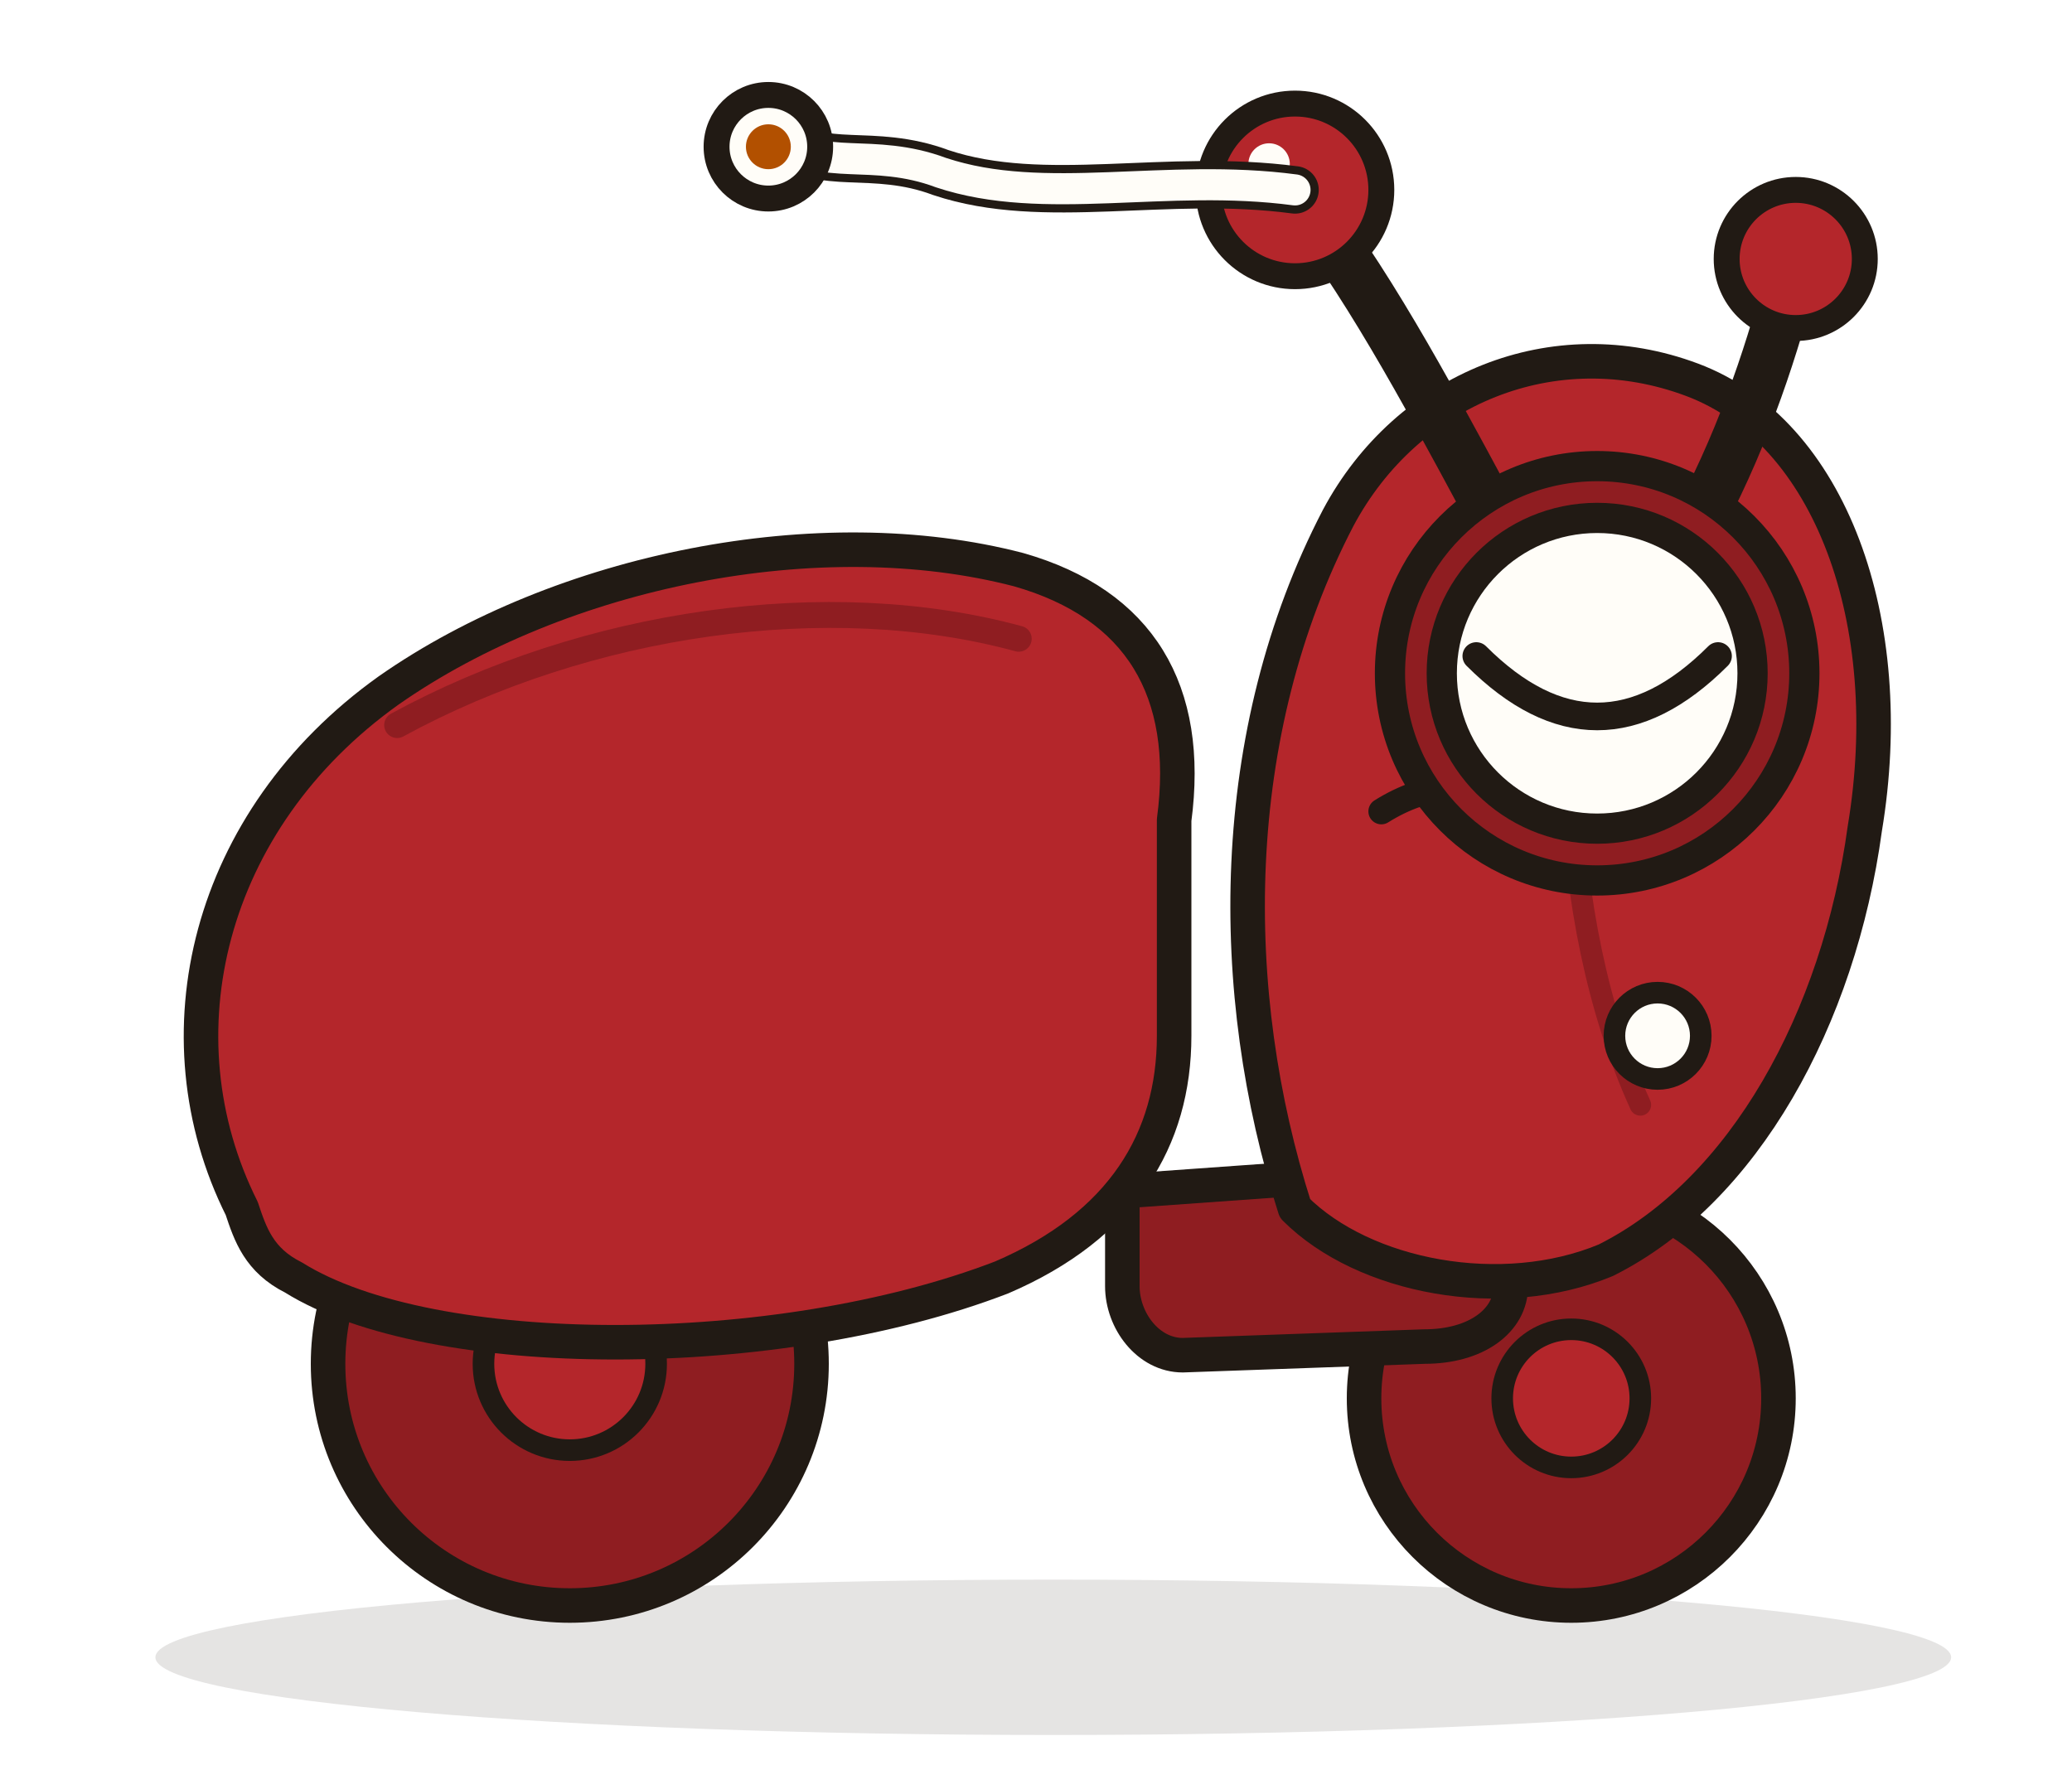
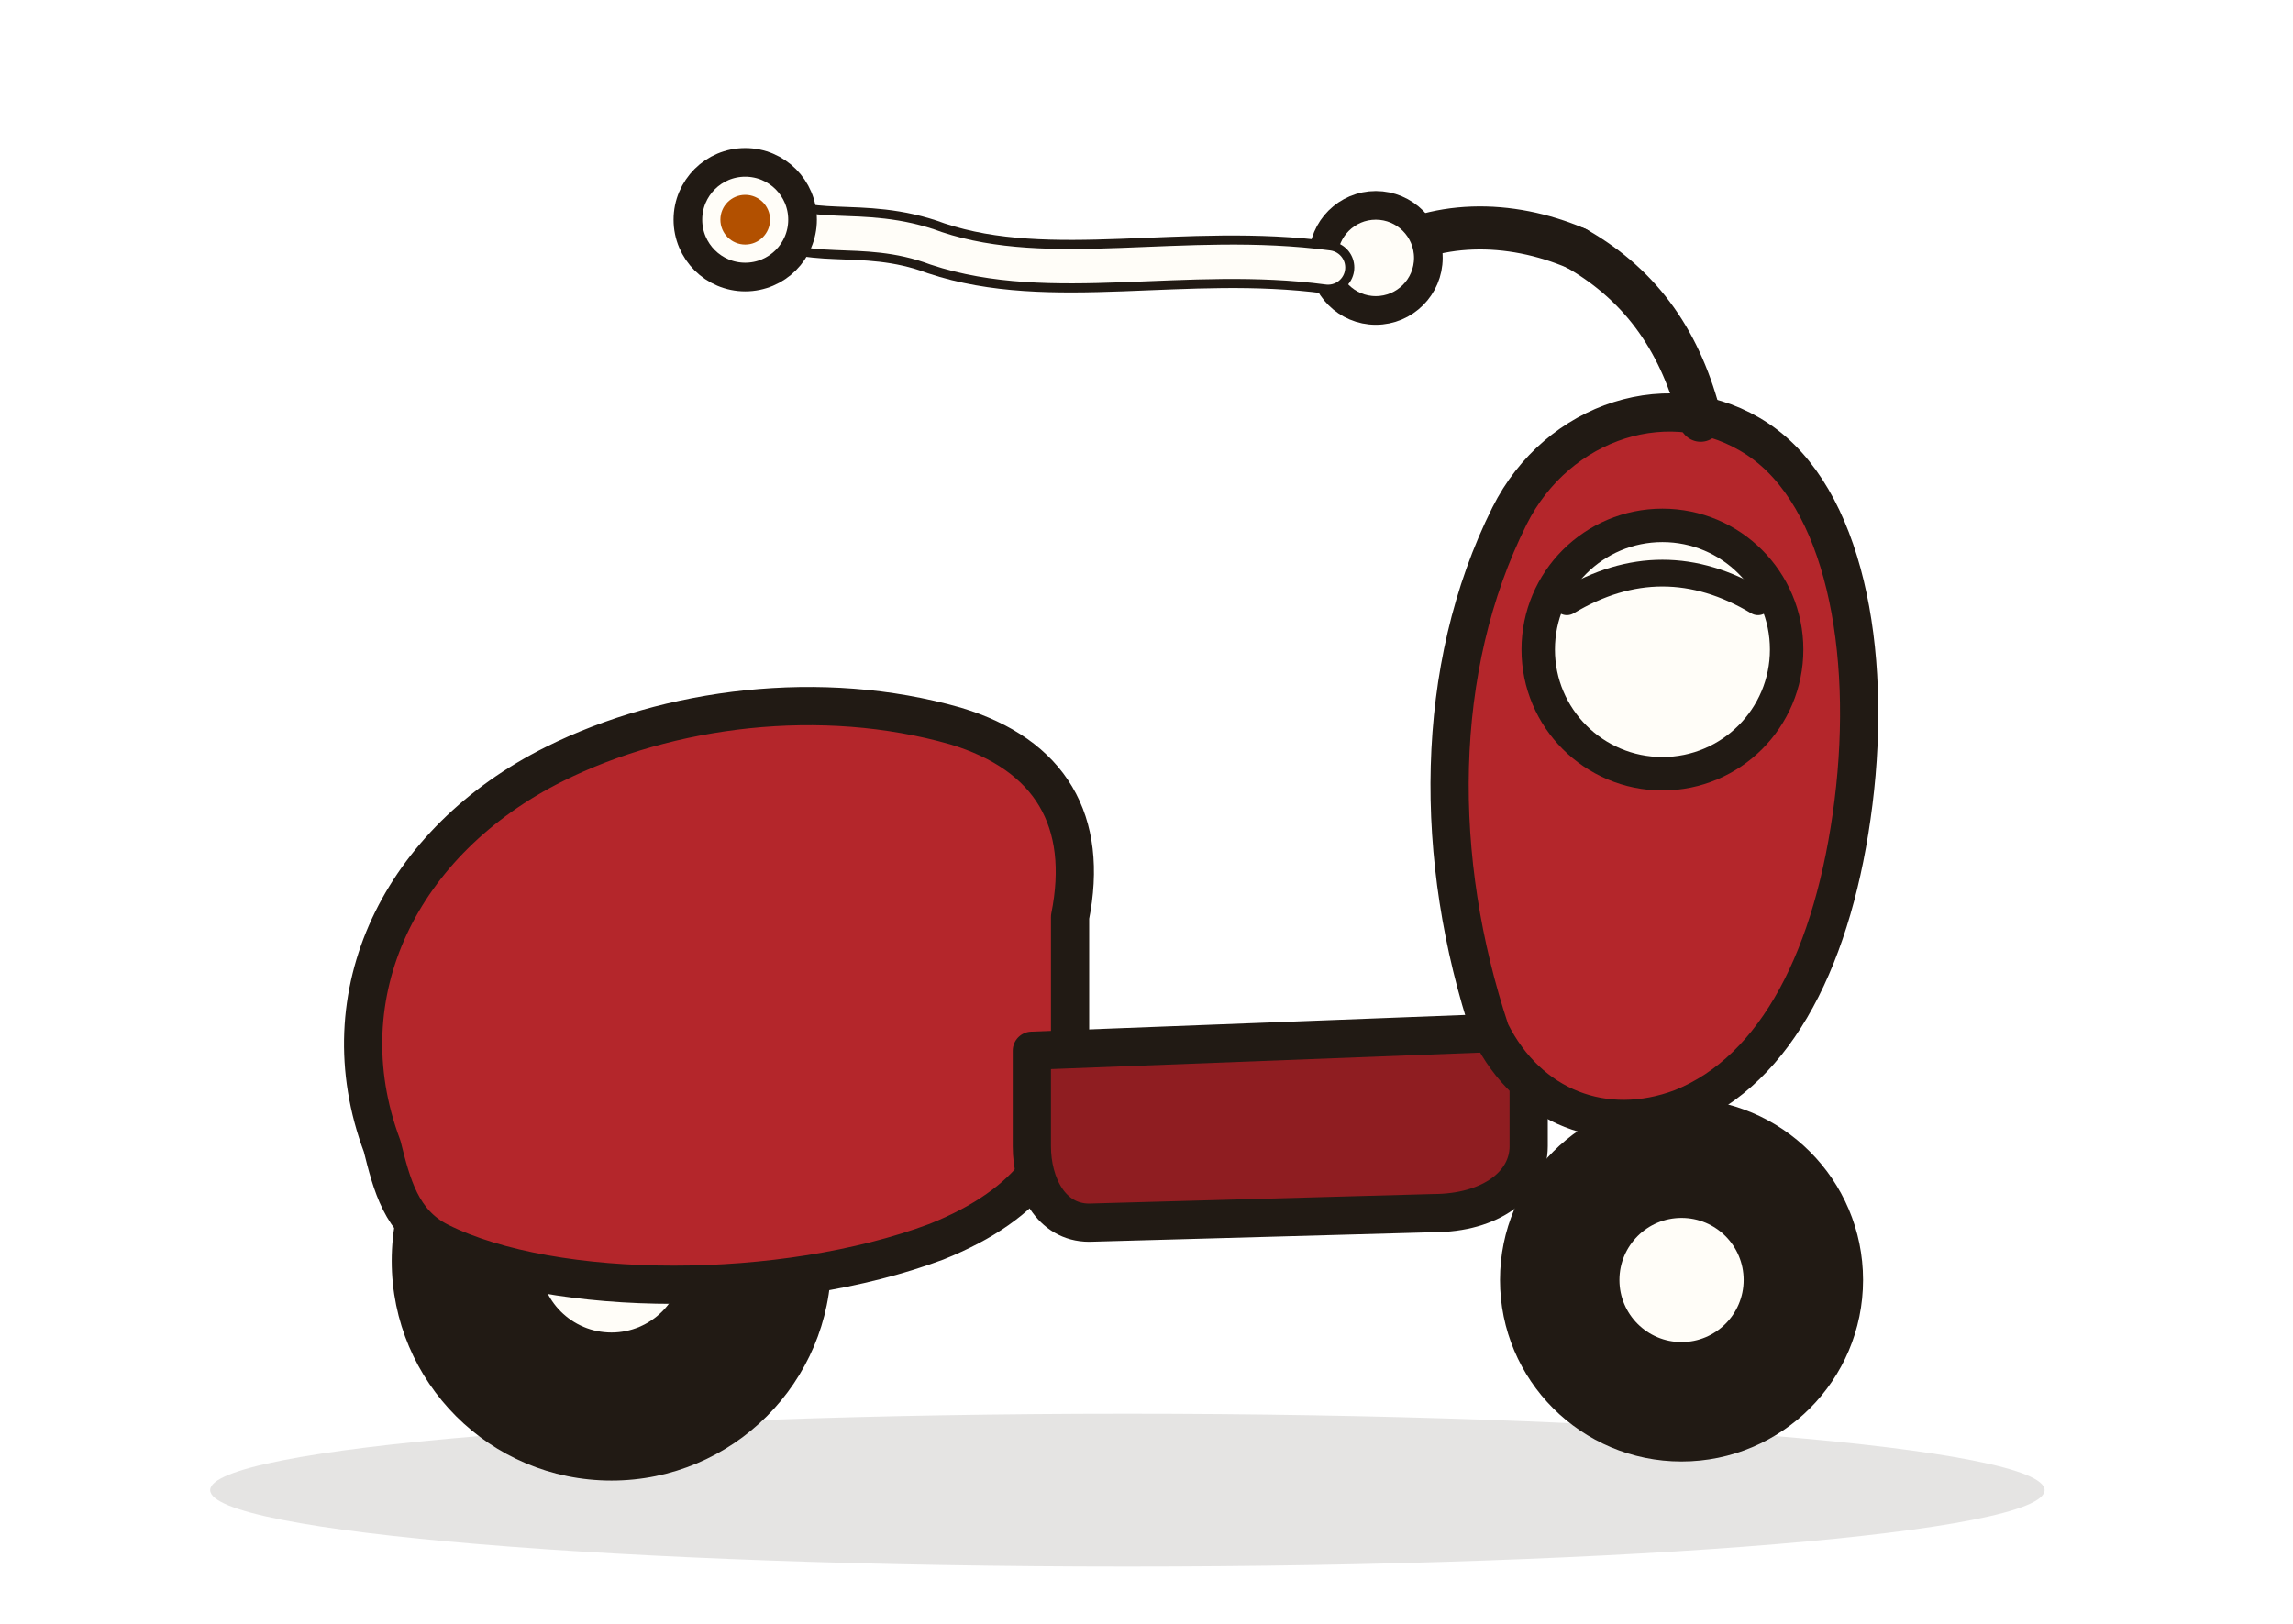
- <svg xmlns="http://www.w3.org/2000/svg" viewBox="0 0 240 205" role="img" aria-hidden="true">
-   <ellipse cx="122" cy="192" rx="104" ry="9" fill="#211a14" opacity="0.12" />
+ <svg xmlns="http://www.w3.org/2000/svg" viewBox="0 0 240 170" role="img" aria-hidden="true">
+   <ellipse cx="118" cy="156" rx="96" ry="8" fill="#211a14" opacity="0.12" />
  <g class="">
-     <circle cx="66" cy="158" r="28" fill="#8f1d21" stroke="#211a14" stroke-width="4" />
-     <circle cx="66" cy="158" r="10" fill="#b4262b" stroke="#211a14" stroke-width="2.5" />
-     <circle cx="182" cy="162" r="24" fill="#8f1d21" stroke="#211a14" stroke-width="4" />
-     <circle cx="182" cy="162" r="8" fill="#b4262b" stroke="#211a14" stroke-width="2.5" />
-     <path d="M28,140 C18,120 24,95 45,80 C65,66 95,60 118,66            C132,70 138,80 136,95 L136,120 C136,132 130,142 116,148            C90,158 50,158 34,148 C30,146 29,143 28,140 Z" fill="#b4262b" stroke="#211a14" stroke-width="4" stroke-linejoin="round" />
-     <path d="M46,84 C68,72 96,68 118,74" stroke="#8f1d21" stroke-width="3" fill="none" stroke-linecap="round" />
-     <path d="M130,138 L172,135 L175,149 C175,153 171,156 165,156 L137,157            C133,157 130,153 130,149 Z" fill="#8f1d21" stroke="#211a14" stroke-width="4" stroke-linejoin="round" />
-     <path d="M150,140 C142,115 142,85 155,60 C163,45 180,38 196,44            C212,50 220,72 216,96 C213,118 202,138 186,146            C174,151 158,148 150,140 Z" fill="#b4262b" stroke="#211a14" stroke-width="4" stroke-linejoin="round" />
-     <path d="M186,55 C180,76 180,106 190,128" stroke="#8f1d21" stroke-width="2.5" fill="none" stroke-linecap="round" />
-     <circle cx="192" cy="120" r="5" fill="#fffdf8" stroke="#211a14" stroke-width="2.5" />
-     <path d="M160,94 Q168,89 176,93" stroke="#211a14" stroke-width="3" fill="none" stroke-linecap="round" />
-     <path d="M172,58 C165,45 158,32 150,22" stroke="#211a14" stroke-width="6" fill="none" stroke-linecap="round" />
-     <circle cx="150" cy="22" r="10" fill="#b4262b" stroke="#211a14" stroke-width="3" />
-     <circle cx="147" cy="19" r="2.4" fill="#fffdf8" />
-     <path d="M198,58 C203,48 206,38 208,30" stroke="#211a14" stroke-width="6" fill="none" stroke-linecap="round" />
-     <circle cx="208" cy="30" r="8" fill="#b4262b" stroke="#211a14" stroke-width="3" />
-     <path d="M150,22 C135,20 121,24 109,20 C101,17 95,20 91,16" stroke="#211a14" stroke-width="5.5" fill="none" stroke-linecap="round" />
-     <path d="M150,22 C135,20 121,24 109,20 C101,17 95,20 91,16" stroke="#fffdf8" stroke-width="3.6" fill="none" stroke-linecap="round" />
-     <circle cx="89" cy="17" r="6" fill="#fffdf8" stroke="#211a14" stroke-width="3" />
-     <circle cx="89" cy="17" r="2.6" fill="#b25000" />
-     <circle cx="185" cy="78" r="24" fill="#8f1d21" stroke="#211a14" stroke-width="3.5" />
-     <circle cx="185" cy="78" r="18" fill="#fffdf8" stroke="#211a14" stroke-width="3.5" />
-     <path d="M171,76 Q185,90 199,76" stroke="#211a14" stroke-width="3.2" fill="none" stroke-linecap="round" />
+     <circle cx="64" cy="132" r="23" fill="#211a14" />
+     <circle cx="64" cy="132" r="7.5" fill="#fffdf8" />
+     <circle cx="176" cy="134" r="19" fill="#211a14" />
+     <circle cx="176" cy="134" r="6.5" fill="#fffdf8" />
+     <path d="M40,120            C34,104 42,88 58,80            C70,74 86,72 100,76            C110,79 114,86 112,96            L112,112            C112,120 108,126 98,130            C82,136 58,136 46,130            C42,128 41,124 40,120 Z" fill="#b4262b" stroke="#211a14" stroke-width="4" stroke-linejoin="round" />
+     <path d="M108,110 L160,108 L160,120 C160,124 156,127 150,127 L114,128 C110,128 108,124 108,120 Z" fill="#8f1d21" stroke="#211a14" stroke-width="4" stroke-linejoin="round" />
+     <path d="M156,108            C150,90 150,70 158,54            C163,44 175,40 184,46            C193,52 196,68 194,84            C192,100 186,112 176,116            C168,119 160,116 156,108 Z" fill="#b4262b" stroke="#211a14" stroke-width="4" stroke-linejoin="round" />
+     <path d="M178,44 C176,36 172,30 165,26" stroke="#211a14" stroke-width="4.5" fill="none" stroke-linecap="round" />
+     <path d="M165,26 C158,23 150,23 144,27" stroke="#211a14" stroke-width="4.5" fill="none" stroke-linecap="round" />
+     <circle cx="144" cy="27" r="5.5" fill="#fffdf8" stroke="#211a14" stroke-width="3" />
+     <path d="M139,28 C124,26 110,30 98,26 C90,23 84,26 80,22" stroke="#211a14" stroke-width="5.5" fill="none" stroke-linecap="round" />
+     <path d="M139,28 C124,26 110,30 98,26 C90,23 84,26 80,22" stroke="#fffdf8" stroke-width="3.6" fill="none" stroke-linecap="round" />
+     <circle cx="78" cy="23" r="6" fill="#fffdf8" stroke="#211a14" stroke-width="3" />
+     <circle cx="78" cy="23" r="2.6" fill="#b25000" />
+     <circle cx="174" cy="68" r="13" fill="#fffdf8" stroke="#211a14" stroke-width="3.5" />
+     <path d="M164,63 Q174,57 184,63" stroke="#211a14" stroke-width="2.8" fill="none" stroke-linecap="round" />
  </g>
</svg>
